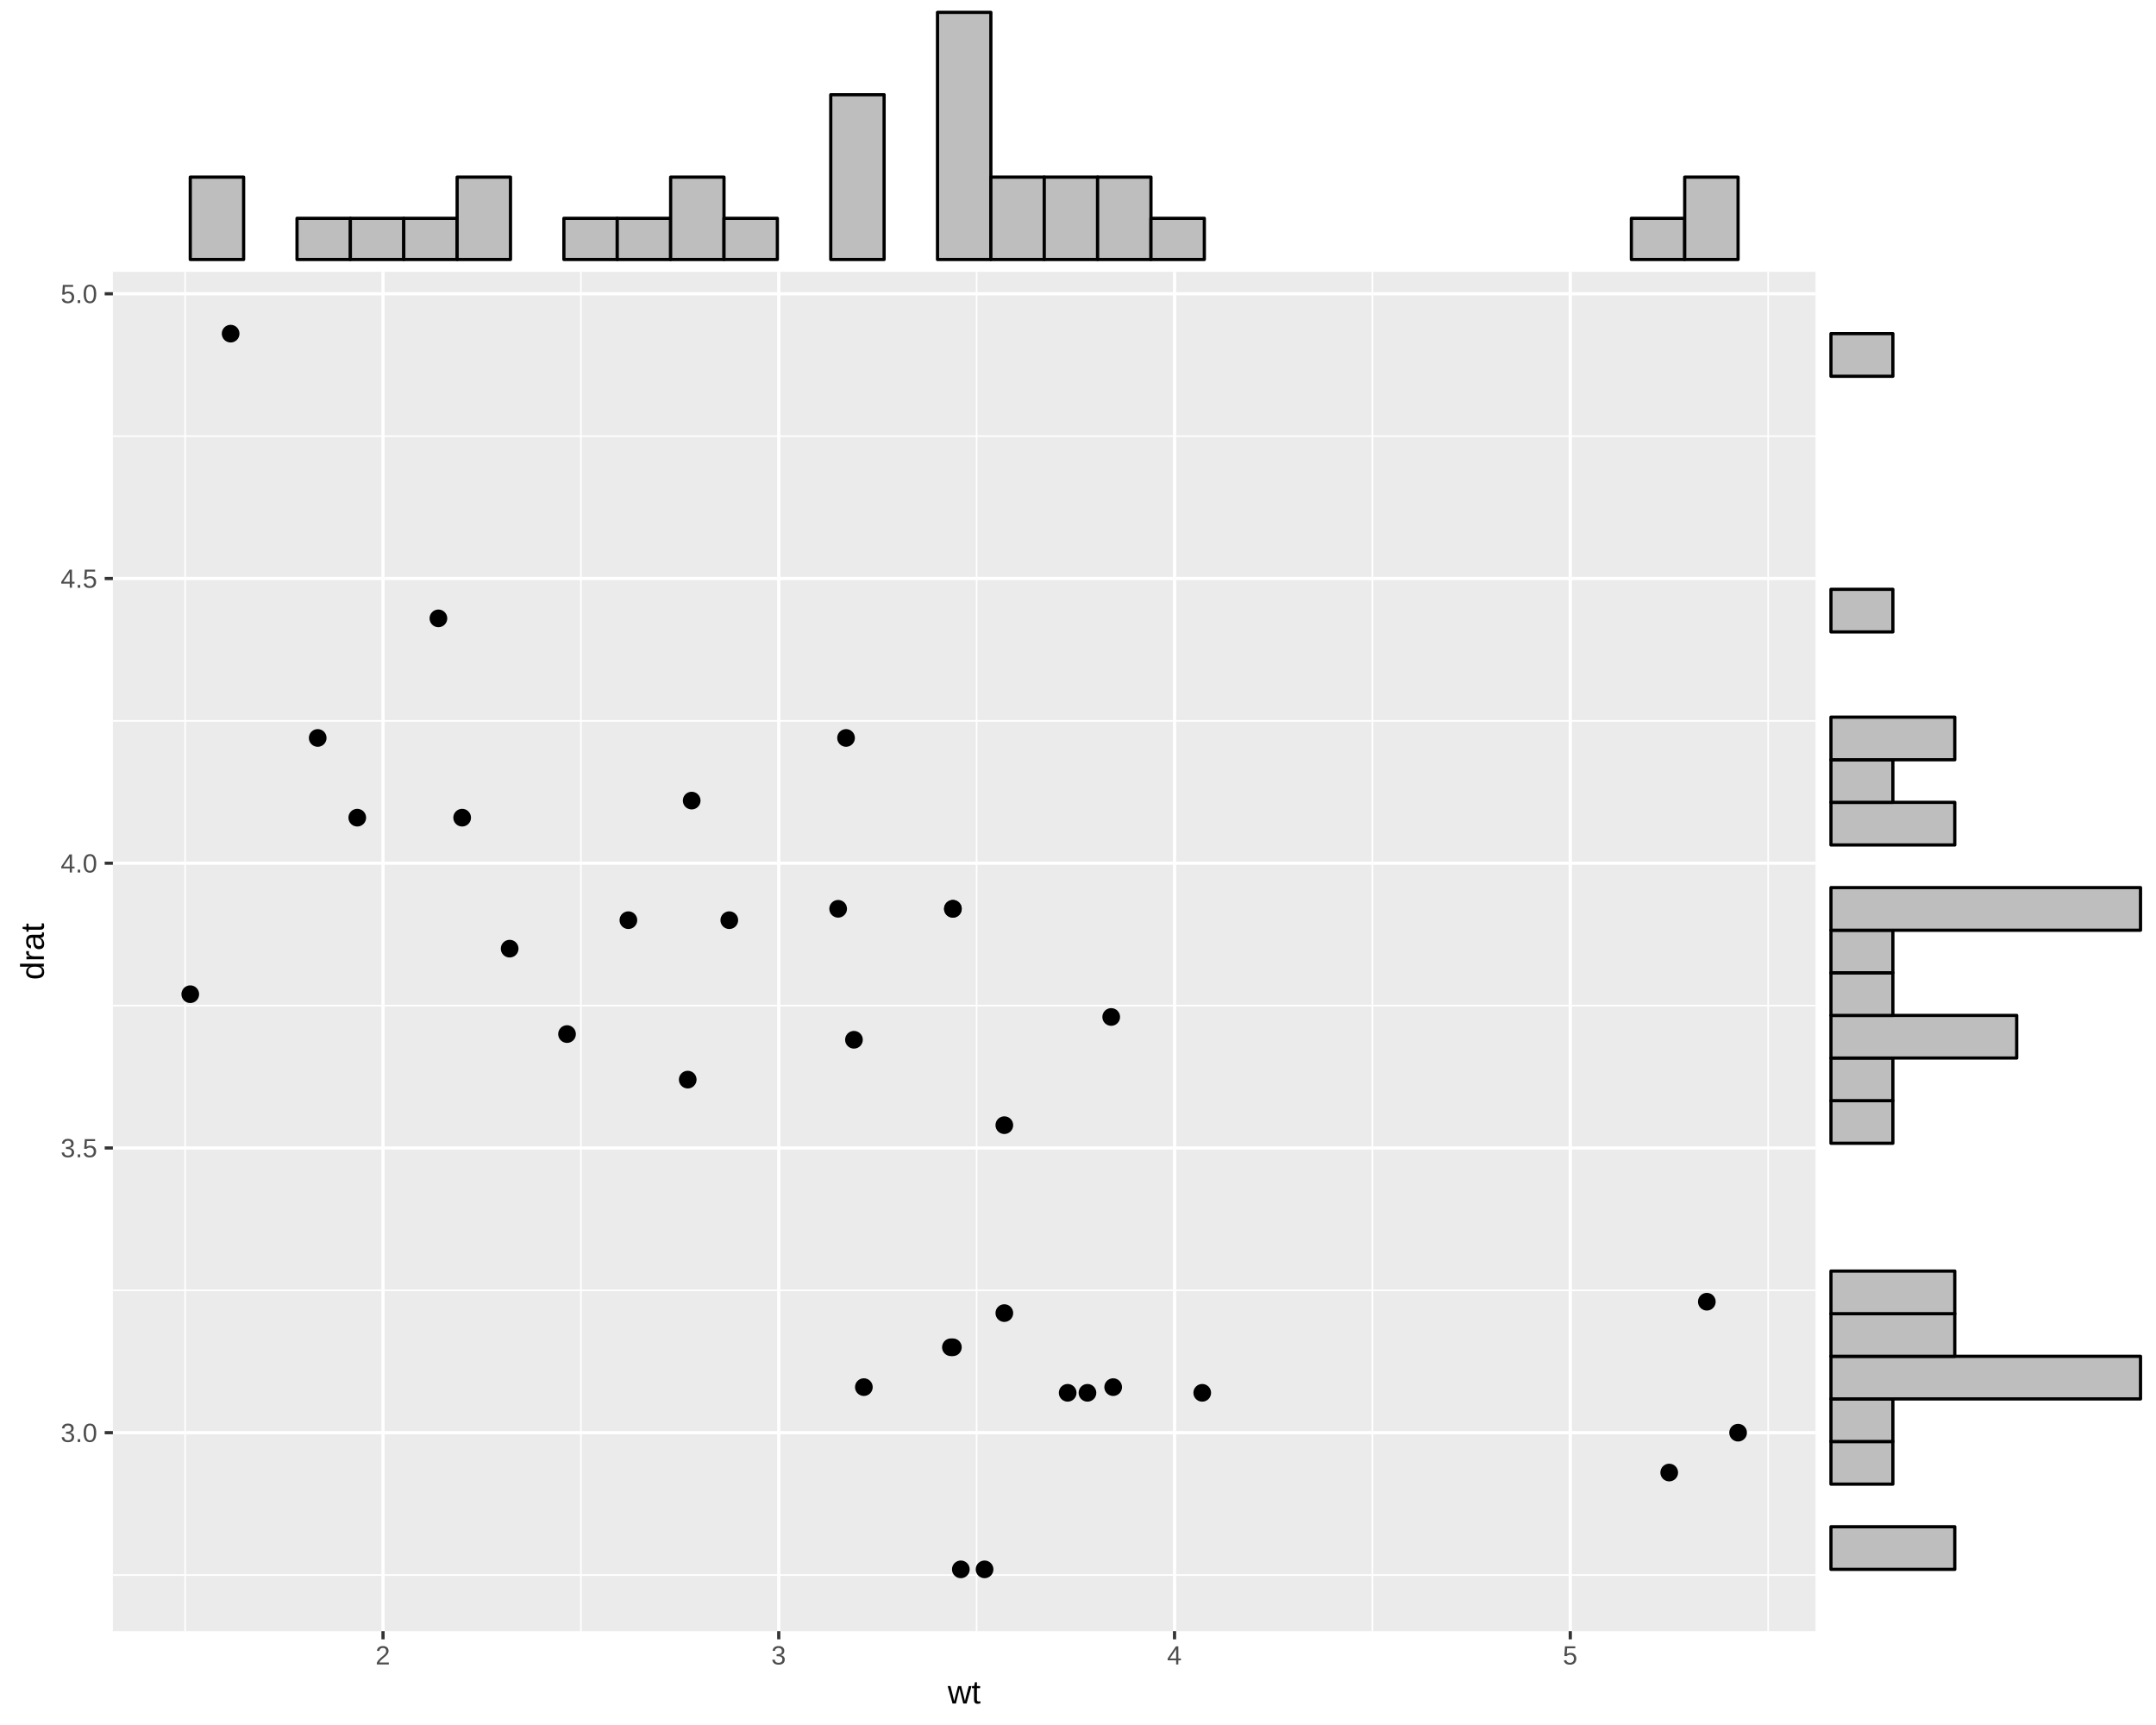
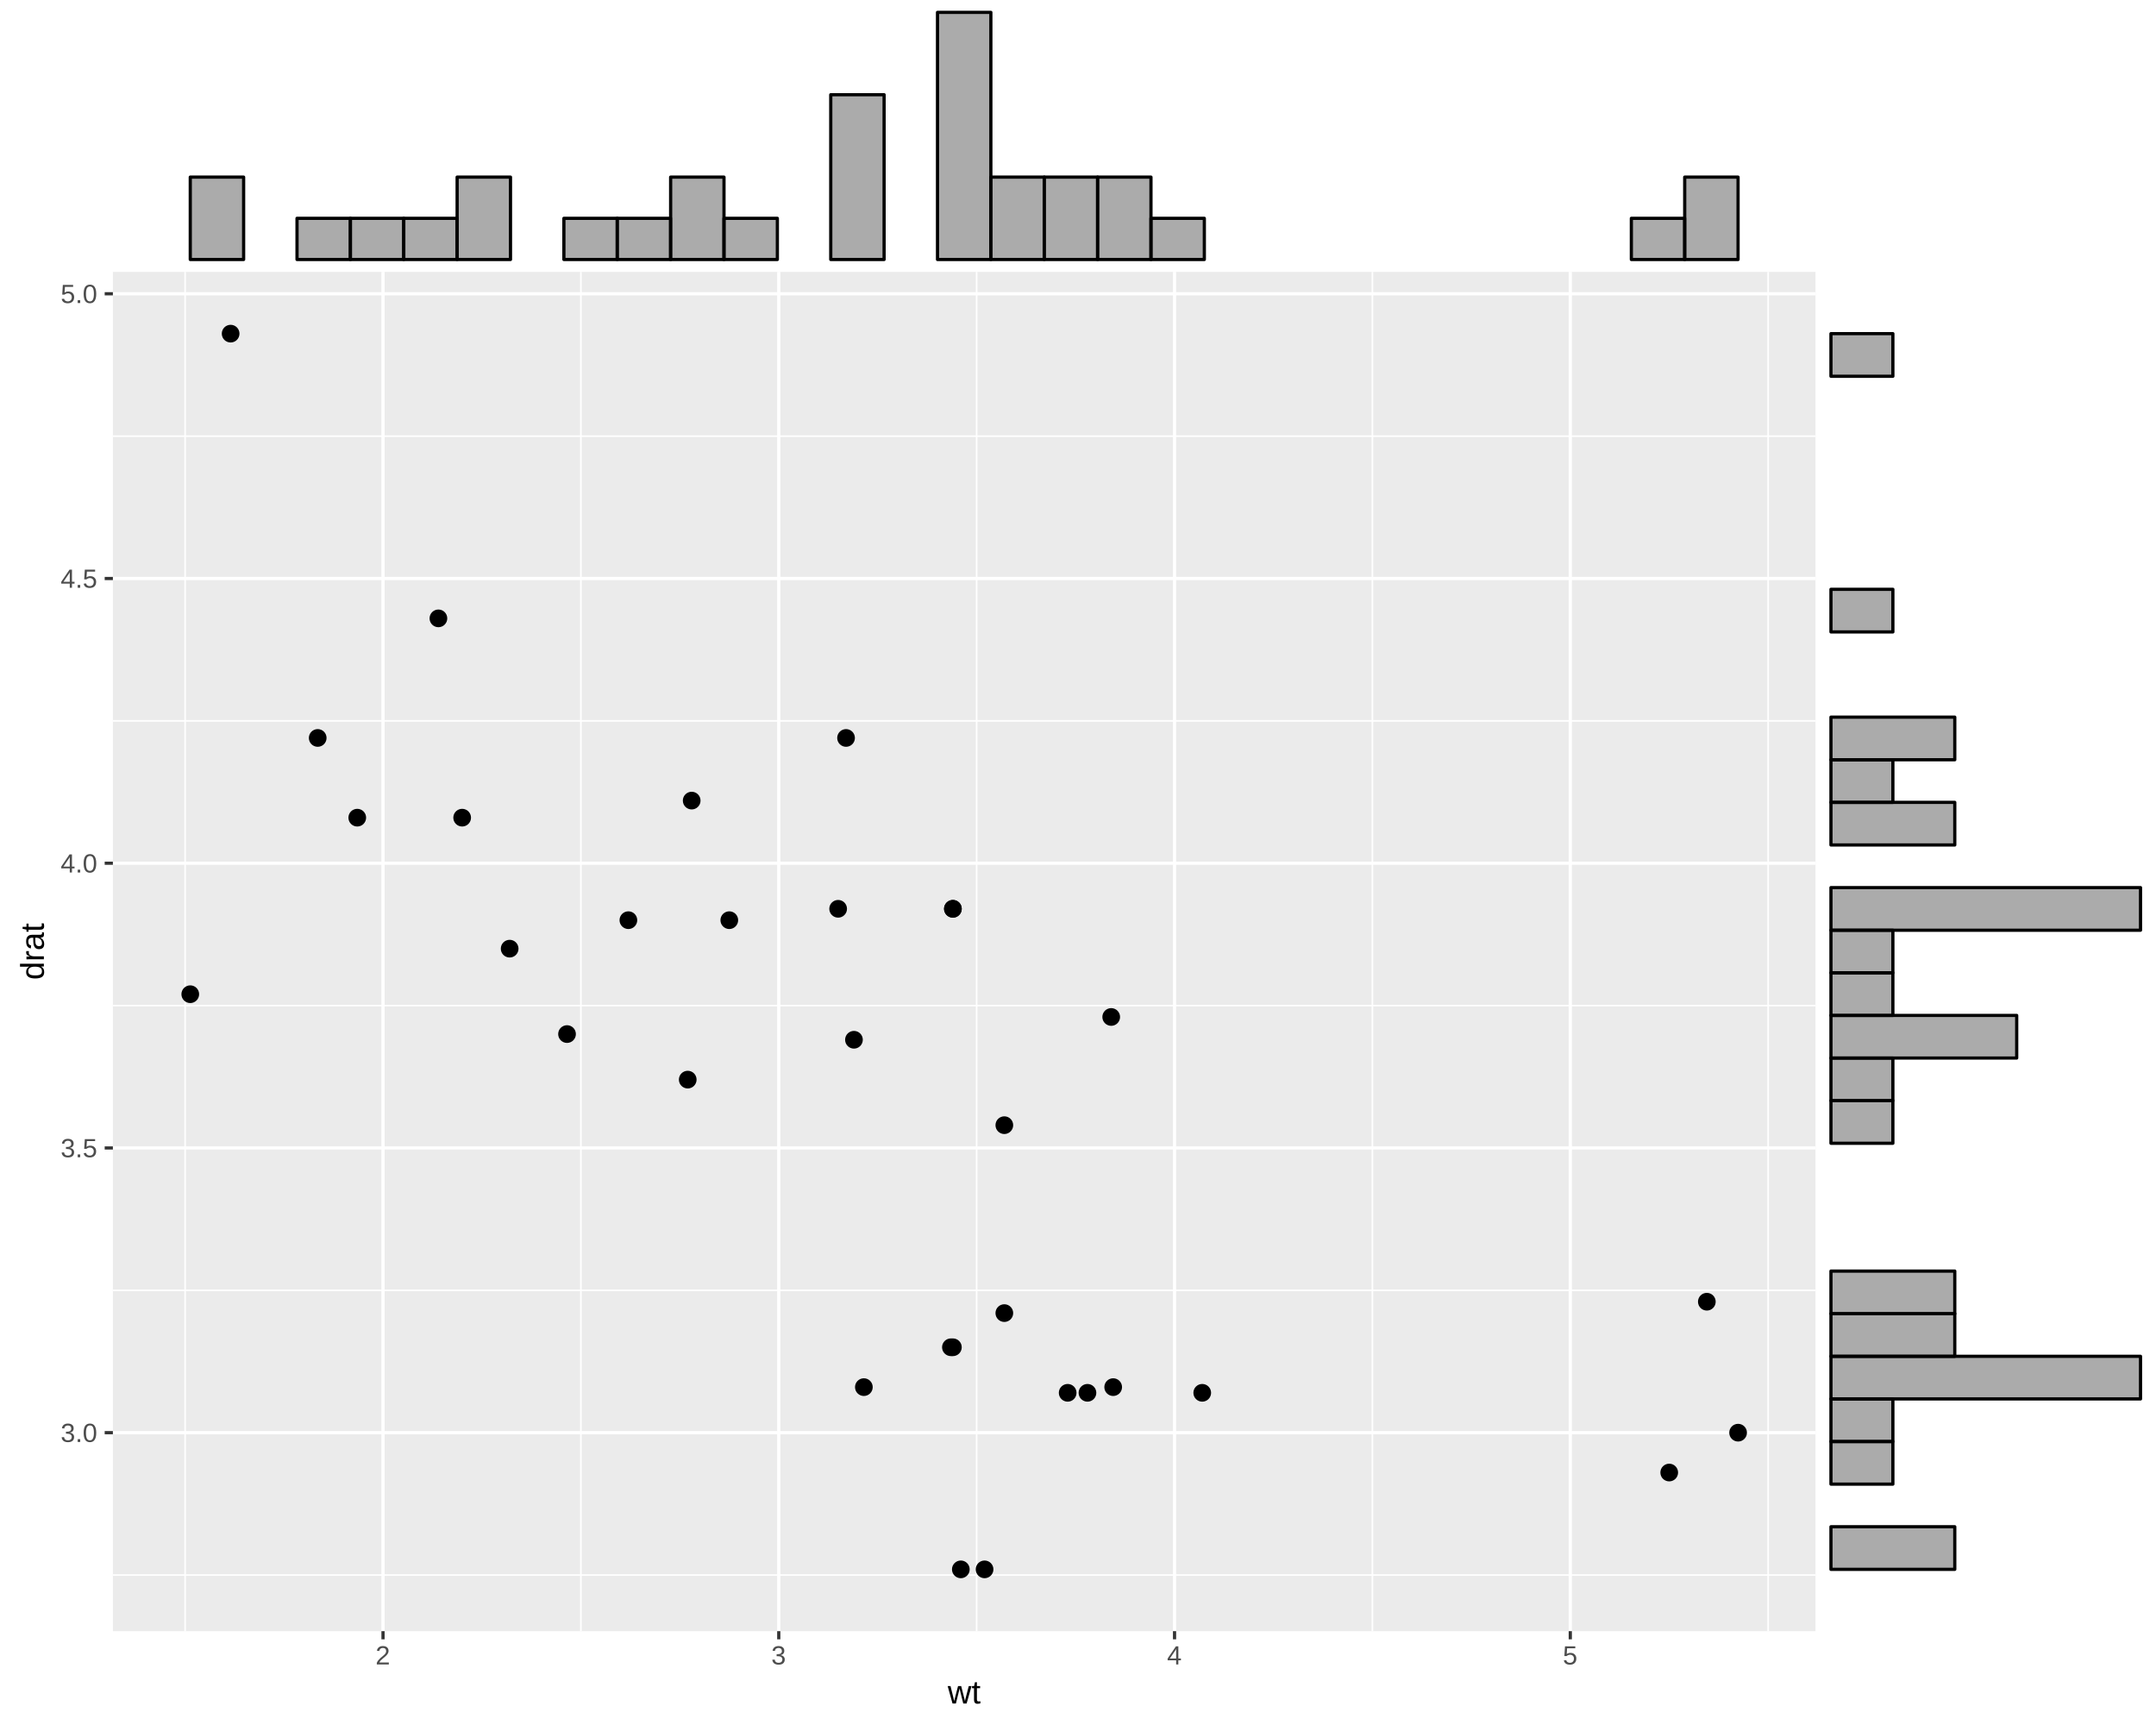
<svg xmlns="http://www.w3.org/2000/svg" viewBox="0 0 720.00 576.00">
  <defs>
    <style type="text/css">
    line, polyline, path, rect, circle {
      fill: none;
      stroke: #000000;
      stroke-linecap: round;
      stroke-linejoin: round;
      stroke-miterlimit: 10.00;
    }
  </style>
  </defs>
  <rect width="100%" height="100%" style="stroke: none; fill: #FFFFFF;" />
  <defs>
    <clipPath id="cpMHw2MDYuMjgzfDU3Nnw5MC43NzY0">
      <rect x="0.00" y="90.78" width="606.28" height="485.22" />
    </clipPath>
  </defs>
  <rect x="-0.00" y="90.78" width="606.28" height="485.22" style="stroke-width: 1.07; stroke: #FFFFFF; fill: #FFFFFF;" clip-path="url(#cpMHw2MDYuMjgzfDU3Nnw5MC43NzY0)" />
  <defs>
    <clipPath id="cpMHw3MjB8NTc2fDA=">
      <rect x="0.00" y="0.00" width="720.00" height="576.00" />
    </clipPath>
  </defs>
  <defs>
    <clipPath id="cpMzcuNjk2M3w2MDYuMjgzfDU0NC42NTl8OTAuNzc2NA==">
      <rect x="37.70" y="90.78" width="568.59" height="453.88" />
    </clipPath>
  </defs>
  <rect x="37.70" y="90.78" width="568.59" height="453.88" style="stroke-width: 1.07; stroke: none; fill: #EBEBEB;" clip-path="url(#cpMzcuNjk2M3w2MDYuMjgzfDU0NC42NTl8OTAuNzc2NA==)" />
  <polyline points="37.70,525.93 606.28,525.93 " style="stroke-width: 0.53; stroke: #FFFFFF; stroke-linecap: butt;" clip-path="url(#cpMzcuNjk2M3w2MDYuMjgzfDU0NC42NTl8OTAuNzc2NA==)" />
  <polyline points="37.70,430.86 606.28,430.86 " style="stroke-width: 0.53; stroke: #FFFFFF; stroke-linecap: butt;" clip-path="url(#cpMzcuNjk2M3w2MDYuMjgzfDU0NC42NTl8OTAuNzc2NA==)" />
  <polyline points="37.70,335.78 606.28,335.78 " style="stroke-width: 0.53; stroke: #FFFFFF; stroke-linecap: butt;" clip-path="url(#cpMzcuNjk2M3w2MDYuMjgzfDU0NC42NTl8OTAuNzc2NA==)" />
  <polyline points="37.70,240.71 606.28,240.71 " style="stroke-width: 0.53; stroke: #FFFFFF; stroke-linecap: butt;" clip-path="url(#cpMzcuNjk2M3w2MDYuMjgzfDU0NC42NTl8OTAuNzc2NA==)" />
  <polyline points="37.70,145.63 606.28,145.63 " style="stroke-width: 0.53; stroke: #FFFFFF; stroke-linecap: butt;" clip-path="url(#cpMzcuNjk2M3w2MDYuMjgzfDU0NC42NTl8OTAuNzc2NA==)" />
  <polyline points="61.82,544.66 61.82,90.78 " style="stroke-width: 0.53; stroke: #FFFFFF; stroke-linecap: butt;" clip-path="url(#cpMzcuNjk2M3w2MDYuMjgzfDU0NC42NTl8OTAuNzc2NA==)" />
  <polyline points="193.99,544.66 193.99,90.78 " style="stroke-width: 0.53; stroke: #FFFFFF; stroke-linecap: butt;" clip-path="url(#cpMzcuNjk2M3w2MDYuMjgzfDU0NC42NTl8OTAuNzc2NA==)" />
  <polyline points="326.15,544.66 326.15,90.78 " style="stroke-width: 0.53; stroke: #FFFFFF; stroke-linecap: butt;" clip-path="url(#cpMzcuNjk2M3w2MDYuMjgzfDU0NC42NTl8OTAuNzc2NA==)" />
  <polyline points="458.32,544.66 458.32,90.78 " style="stroke-width: 0.53; stroke: #FFFFFF; stroke-linecap: butt;" clip-path="url(#cpMzcuNjk2M3w2MDYuMjgzfDU0NC42NTl8OTAuNzc2NA==)" />
  <polyline points="590.48,544.66 590.48,90.78 " style="stroke-width: 0.53; stroke: #FFFFFF; stroke-linecap: butt;" clip-path="url(#cpMzcuNjk2M3w2MDYuMjgzfDU0NC42NTl8OTAuNzc2NA==)" />
  <polyline points="37.70,478.39 606.28,478.39 " style="stroke-width: 1.07; stroke: #FFFFFF; stroke-linecap: butt;" clip-path="url(#cpMzcuNjk2M3w2MDYuMjgzfDU0NC42NTl8OTAuNzc2NA==)" />
  <polyline points="37.70,383.32 606.28,383.32 " style="stroke-width: 1.07; stroke: #FFFFFF; stroke-linecap: butt;" clip-path="url(#cpMzcuNjk2M3w2MDYuMjgzfDU0NC42NTl8OTAuNzc2NA==)" />
  <polyline points="37.70,288.24 606.28,288.24 " style="stroke-width: 1.07; stroke: #FFFFFF; stroke-linecap: butt;" clip-path="url(#cpMzcuNjk2M3w2MDYuMjgzfDU0NC42NTl8OTAuNzc2NA==)" />
  <polyline points="37.70,193.17 606.28,193.17 " style="stroke-width: 1.07; stroke: #FFFFFF; stroke-linecap: butt;" clip-path="url(#cpMzcuNjk2M3w2MDYuMjgzfDU0NC42NTl8OTAuNzc2NA==)" />
  <polyline points="37.70,98.10 606.28,98.10 " style="stroke-width: 1.07; stroke: #FFFFFF; stroke-linecap: butt;" clip-path="url(#cpMzcuNjk2M3w2MDYuMjgzfDU0NC42NTl8OTAuNzc2NA==)" />
  <polyline points="127.91,544.66 127.91,90.78 " style="stroke-width: 1.07; stroke: #FFFFFF; stroke-linecap: butt;" clip-path="url(#cpMzcuNjk2M3w2MDYuMjgzfDU0NC42NTl8OTAuNzc2NA==)" />
  <polyline points="260.07,544.66 260.07,90.78 " style="stroke-width: 1.07; stroke: #FFFFFF; stroke-linecap: butt;" clip-path="url(#cpMzcuNjk2M3w2MDYuMjgzfDU0NC42NTl8OTAuNzc2NA==)" />
  <polyline points="392.24,544.66 392.24,90.78 " style="stroke-width: 1.07; stroke: #FFFFFF; stroke-linecap: butt;" clip-path="url(#cpMzcuNjk2M3w2MDYuMjgzfDU0NC42NTl8OTAuNzc2NA==)" />
  <polyline points="524.40,544.66 524.40,90.78 " style="stroke-width: 1.07; stroke: #FFFFFF; stroke-linecap: butt;" clip-path="url(#cpMzcuNjk2M3w2MDYuMjgzfDU0NC42NTl8OTAuNzc2NA==)" />
  <circle cx="209.85" cy="307.26" r="1.95pt" style="stroke-width: 0.71; fill: #000000;" clip-path="url(#cpMzcuNjk2M3w2MDYuMjgzfDU0NC42NTl8OTAuNzc2NA==)" />
  <circle cx="243.55" cy="307.26" r="1.95pt" style="stroke-width: 0.71; fill: #000000;" clip-path="url(#cpMzcuNjk2M3w2MDYuMjgzfDU0NC42NTl8OTAuNzc2NA==)" />
  <circle cx="170.20" cy="316.77" r="1.95pt" style="stroke-width: 0.71; fill: #000000;" clip-path="url(#cpMzcuNjk2M3w2MDYuMjgzfDU0NC42NTl8OTAuNzc2NA==)" />
  <circle cx="288.49" cy="463.18" r="1.95pt" style="stroke-width: 0.71; fill: #000000;" clip-path="url(#cpMzcuNjk2M3w2MDYuMjgzfDU0NC42NTl8OTAuNzc2NA==)" />
  <circle cx="318.22" cy="449.87" r="1.95pt" style="stroke-width: 0.71; fill: #000000;" clip-path="url(#cpMzcuNjk2M3w2MDYuMjgzfDU0NC42NTl8OTAuNzc2NA==)" />
  <circle cx="320.87" cy="524.03" r="1.95pt" style="stroke-width: 0.71; fill: #000000;" clip-path="url(#cpMzcuNjk2M3w2MDYuMjgzfDU0NC42NTl8OTAuNzc2NA==)" />
  <circle cx="335.40" cy="438.46" r="1.95pt" style="stroke-width: 0.71; fill: #000000;" clip-path="url(#cpMzcuNjk2M3w2MDYuMjgzfDU0NC42NTl8OTAuNzc2NA==)" />
  <circle cx="285.18" cy="347.19" r="1.95pt" style="stroke-width: 0.71; fill: #000000;" clip-path="url(#cpMzcuNjk2M3w2MDYuMjgzfDU0NC42NTl8OTAuNzc2NA==)" />
  <circle cx="279.90" cy="303.46" r="1.95pt" style="stroke-width: 0.71; fill: #000000;" clip-path="url(#cpMzcuNjk2M3w2MDYuMjgzfDU0NC42NTl8OTAuNzc2NA==)" />
  <circle cx="318.22" cy="303.46" r="1.95pt" style="stroke-width: 0.71; fill: #000000;" clip-path="url(#cpMzcuNjk2M3w2MDYuMjgzfDU0NC42NTl8OTAuNzc2NA==)" />
  <circle cx="318.22" cy="303.46" r="1.95pt" style="stroke-width: 0.71; fill: #000000;" clip-path="url(#cpMzcuNjk2M3w2MDYuMjgzfDU0NC42NTl8OTAuNzc2NA==)" />
  <circle cx="401.49" cy="465.08" r="1.95pt" style="stroke-width: 0.71; fill: #000000;" clip-path="url(#cpMzcuNjk2M3w2MDYuMjgzfDU0NC42NTl8OTAuNzc2NA==)" />
  <circle cx="356.55" cy="465.08" r="1.95pt" style="stroke-width: 0.71; fill: #000000;" clip-path="url(#cpMzcuNjk2M3w2MDYuMjgzfDU0NC42NTl8OTAuNzc2NA==)" />
  <circle cx="363.16" cy="465.08" r="1.95pt" style="stroke-width: 0.71; fill: #000000;" clip-path="url(#cpMzcuNjk2M3w2MDYuMjgzfDU0NC42NTl8OTAuNzc2NA==)" />
  <circle cx="557.44" cy="491.70" r="1.95pt" style="stroke-width: 0.71; fill: #000000;" clip-path="url(#cpMzcuNjk2M3w2MDYuMjgzfDU0NC42NTl8OTAuNzc2NA==)" />
  <circle cx="580.44" cy="478.39" r="1.95pt" style="stroke-width: 0.71; fill: #000000;" clip-path="url(#cpMzcuNjk2M3w2MDYuMjgzfDU0NC42NTl8OTAuNzc2NA==)" />
  <circle cx="570.00" cy="434.66" r="1.95pt" style="stroke-width: 0.71; fill: #000000;" clip-path="url(#cpMzcuNjk2M3w2MDYuMjgzfDU0NC42NTl8OTAuNzc2NA==)" />
  <circle cx="154.34" cy="273.03" r="1.95pt" style="stroke-width: 0.71; fill: #000000;" clip-path="url(#cpMzcuNjk2M3w2MDYuMjgzfDU0NC42NTl8OTAuNzc2NA==)" />
  <circle cx="77.02" cy="111.41" r="1.95pt" style="stroke-width: 0.71; fill: #000000;" clip-path="url(#cpMzcuNjk2M3w2MDYuMjgzfDU0NC42NTl8OTAuNzc2NA==)" />
  <circle cx="106.10" cy="246.41" r="1.95pt" style="stroke-width: 0.71; fill: #000000;" clip-path="url(#cpMzcuNjk2M3w2MDYuMjgzfDU0NC42NTl8OTAuNzc2NA==)" />
  <circle cx="189.36" cy="345.29" r="1.95pt" style="stroke-width: 0.71; fill: #000000;" clip-path="url(#cpMzcuNjk2M3w2MDYuMjgzfDU0NC42NTl8OTAuNzc2NA==)" />
  <circle cx="328.80" cy="524.03" r="1.95pt" style="stroke-width: 0.71; fill: #000000;" clip-path="url(#cpMzcuNjk2M3w2MDYuMjgzfDU0NC42NTl8OTAuNzc2NA==)" />
  <circle cx="317.56" cy="449.87" r="1.95pt" style="stroke-width: 0.71; fill: #000000;" clip-path="url(#cpMzcuNjk2M3w2MDYuMjgzfDU0NC42NTl8OTAuNzc2NA==)" />
  <circle cx="371.09" cy="339.58" r="1.95pt" style="stroke-width: 0.71; fill: #000000;" clip-path="url(#cpMzcuNjk2M3w2MDYuMjgzfDU0NC42NTl8OTAuNzc2NA==)" />
  <circle cx="371.75" cy="463.18" r="1.95pt" style="stroke-width: 0.71; fill: #000000;" clip-path="url(#cpMzcuNjk2M3w2MDYuMjgzfDU0NC42NTl8OTAuNzc2NA==)" />
  <circle cx="119.31" cy="273.03" r="1.95pt" style="stroke-width: 0.71; fill: #000000;" clip-path="url(#cpMzcuNjk2M3w2MDYuMjgzfDU0NC42NTl8OTAuNzc2NA==)" />
  <circle cx="146.41" cy="206.48" r="1.95pt" style="stroke-width: 0.71; fill: #000000;" clip-path="url(#cpMzcuNjk2M3w2MDYuMjgzfDU0NC42NTl8OTAuNzc2NA==)" />
  <circle cx="63.54" cy="331.98" r="1.95pt" style="stroke-width: 0.71; fill: #000000;" clip-path="url(#cpMzcuNjk2M3w2MDYuMjgzfDU0NC42NTl8OTAuNzc2NA==)" />
  <circle cx="282.54" cy="246.41" r="1.95pt" style="stroke-width: 0.71; fill: #000000;" clip-path="url(#cpMzcuNjk2M3w2MDYuMjgzfDU0NC42NTl8OTAuNzc2NA==)" />
  <circle cx="229.67" cy="360.50" r="1.95pt" style="stroke-width: 0.71; fill: #000000;" clip-path="url(#cpMzcuNjk2M3w2MDYuMjgzfDU0NC42NTl8OTAuNzc2NA==)" />
  <circle cx="335.40" cy="375.71" r="1.95pt" style="stroke-width: 0.71; fill: #000000;" clip-path="url(#cpMzcuNjk2M3w2MDYuMjgzfDU0NC42NTl8OTAuNzc2NA==)" />
  <circle cx="230.99" cy="267.33" r="1.95pt" style="stroke-width: 0.71; fill: #000000;" clip-path="url(#cpMzcuNjk2M3w2MDYuMjgzfDU0NC42NTl8OTAuNzc2NA==)" />
  <defs>
    <clipPath id="cpMHw3MjB8NTc2fDA=">
      <rect x="0.00" y="0.00" width="720.00" height="576.00" />
    </clipPath>
  </defs>
  <g clip-path="url(#cpMHw3MjB8NTc2fDA=)">
    <text x="20.25" y="481.49" style="font-size: 8.80px; fill: #4D4D4D; font-family: Liberation Sans;" textLength="12.51px" lengthAdjust="spacingAndGlyphs">3.0</text>
  </g>
  <g clip-path="url(#cpMHw3MjB8NTc2fDA=)">
    <text x="20.25" y="386.41" style="font-size: 8.80px; fill: #4D4D4D; font-family: Liberation Sans;" textLength="12.51px" lengthAdjust="spacingAndGlyphs">3.5</text>
  </g>
  <g clip-path="url(#cpMHw3MjB8NTc2fDA=)">
    <text x="20.25" y="291.34" style="font-size: 8.80px; fill: #4D4D4D; font-family: Liberation Sans;" textLength="12.51px" lengthAdjust="spacingAndGlyphs">4.0</text>
  </g>
  <g clip-path="url(#cpMHw3MjB8NTc2fDA=)">
    <text x="20.25" y="196.26" style="font-size: 8.80px; fill: #4D4D4D; font-family: Liberation Sans;" textLength="12.51px" lengthAdjust="spacingAndGlyphs">4.5</text>
  </g>
  <g clip-path="url(#cpMHw3MjB8NTc2fDA=)">
    <text x="20.25" y="101.19" style="font-size: 8.80px; fill: #4D4D4D; font-family: Liberation Sans;" textLength="12.51px" lengthAdjust="spacingAndGlyphs">5.0</text>
  </g>
  <polyline points="34.96,478.39 37.70,478.39 " style="stroke-width: 1.07; stroke: #333333; stroke-linecap: butt;" clip-path="url(#cpMHw3MjB8NTc2fDA=)" />
  <polyline points="34.96,383.32 37.70,383.32 " style="stroke-width: 1.07; stroke: #333333; stroke-linecap: butt;" clip-path="url(#cpMHw3MjB8NTc2fDA=)" />
  <polyline points="34.96,288.24 37.70,288.24 " style="stroke-width: 1.07; stroke: #333333; stroke-linecap: butt;" clip-path="url(#cpMHw3MjB8NTc2fDA=)" />
  <polyline points="34.96,193.17 37.70,193.17 " style="stroke-width: 1.07; stroke: #333333; stroke-linecap: butt;" clip-path="url(#cpMHw3MjB8NTc2fDA=)" />
  <polyline points="34.96,98.10 37.70,98.10 " style="stroke-width: 1.07; stroke: #333333; stroke-linecap: butt;" clip-path="url(#cpMHw3MjB8NTc2fDA=)" />
  <polyline points="127.91,547.40 127.91,544.66 " style="stroke-width: 1.07; stroke: #333333; stroke-linecap: butt;" clip-path="url(#cpMHw3MjB8NTc2fDA=)" />
  <polyline points="260.07,547.40 260.07,544.66 " style="stroke-width: 1.07; stroke: #333333; stroke-linecap: butt;" clip-path="url(#cpMHw3MjB8NTc2fDA=)" />
  <polyline points="392.24,547.40 392.24,544.66 " style="stroke-width: 1.07; stroke: #333333; stroke-linecap: butt;" clip-path="url(#cpMHw3MjB8NTc2fDA=)" />
  <polyline points="524.40,547.40 524.40,544.66 " style="stroke-width: 1.07; stroke: #333333; stroke-linecap: butt;" clip-path="url(#cpMHw3MjB8NTc2fDA=)" />
  <g clip-path="url(#cpMHw3MjB8NTc2fDA=)">
    <text x="125.40" y="555.78" style="font-size: 8.80px; fill: #4D4D4D; font-family: Liberation Sans;" textLength="5.01px" lengthAdjust="spacingAndGlyphs">2</text>
  </g>
  <g clip-path="url(#cpMHw3MjB8NTc2fDA=)">
    <text x="257.57" y="555.78" style="font-size: 8.80px; fill: #4D4D4D; font-family: Liberation Sans;" textLength="5.01px" lengthAdjust="spacingAndGlyphs">3</text>
  </g>
  <g clip-path="url(#cpMHw3MjB8NTc2fDA=)">
    <text x="389.73" y="555.78" style="font-size: 8.80px; fill: #4D4D4D; font-family: Liberation Sans;" textLength="5.01px" lengthAdjust="spacingAndGlyphs">4</text>
  </g>
  <g clip-path="url(#cpMHw3MjB8NTc2fDA=)">
    <text x="521.90" y="555.78" style="font-size: 8.80px; fill: #4D4D4D; font-family: Liberation Sans;" textLength="5.01px" lengthAdjust="spacingAndGlyphs">5</text>
  </g>
  <g clip-path="url(#cpMHw3MjB8NTc2fDA=)">
    <text x="316.49" y="568.82" style="font-size: 11.00px; font-family: Liberation Sans;" textLength="11.00px" lengthAdjust="spacingAndGlyphs">wt</text>
  </g>
  <g clip-path="url(#cpMHw3MjB8NTc2fDA=)">
    <text transform="translate(14.65,327.19) rotate(-90)" style="font-size: 11.00px; font-family: Liberation Sans;" textLength="18.95px" lengthAdjust="spacingAndGlyphs">drat</text>
  </g>
  <defs>
    <clipPath id="cpMzcuNjk2M3w2MDYuMjgzfDkwLjc3NjR8MA==">
      <rect x="37.70" y="0.00" width="568.59" height="90.78" />
    </clipPath>
  </defs>
-   <rect x="63.54" y="59.14" width="17.82" height="27.51" style="stroke-width: 1.07; stroke-linecap: butt; fill: #BEBEBE;" clip-path="url(#cpMzcuNjk2M3w2MDYuMjgzfDkwLjc3NjR8MA==)" />
-   <rect x="81.37" y="86.65" width="17.82" height="0.00" style="stroke-width: 1.07; stroke-linecap: butt; fill: #BEBEBE;" clip-path="url(#cpMzcuNjk2M3w2MDYuMjgzfDkwLjc3NjR8MA==)" />
-   <rect x="99.19" y="72.90" width="17.82" height="13.75" style="stroke-width: 1.07; stroke-linecap: butt; fill: #BEBEBE;" clip-path="url(#cpMzcuNjk2M3w2MDYuMjgzfDkwLjc3NjR8MA==)" />
-   <rect x="117.01" y="72.90" width="17.82" height="13.75" style="stroke-width: 1.07; stroke-linecap: butt; fill: #BEBEBE;" clip-path="url(#cpMzcuNjk2M3w2MDYuMjgzfDkwLjc3NjR8MA==)" />
-   <rect x="134.84" y="72.90" width="17.82" height="13.75" style="stroke-width: 1.07; stroke-linecap: butt; fill: #BEBEBE;" clip-path="url(#cpMzcuNjk2M3w2MDYuMjgzfDkwLjc3NjR8MA==)" />
-   <rect x="152.66" y="59.14" width="17.82" height="27.51" style="stroke-width: 1.07; stroke-linecap: butt; fill: #BEBEBE;" clip-path="url(#cpMzcuNjk2M3w2MDYuMjgzfDkwLjc3NjR8MA==)" />
-   <rect x="170.49" y="86.65" width="17.82" height="0.00" style="stroke-width: 1.07; stroke-linecap: butt; fill: #BEBEBE;" clip-path="url(#cpMzcuNjk2M3w2MDYuMjgzfDkwLjc3NjR8MA==)" />
-   <rect x="188.31" y="72.90" width="17.82" height="13.75" style="stroke-width: 1.07; stroke-linecap: butt; fill: #BEBEBE;" clip-path="url(#cpMzcuNjk2M3w2MDYuMjgzfDkwLjc3NjR8MA==)" />
-   <rect x="206.13" y="72.90" width="17.82" height="13.75" style="stroke-width: 1.07; stroke-linecap: butt; fill: #BEBEBE;" clip-path="url(#cpMzcuNjk2M3w2MDYuMjgzfDkwLjc3NjR8MA==)" />
-   <rect x="223.96" y="59.14" width="17.82" height="27.51" style="stroke-width: 1.07; stroke-linecap: butt; fill: #BEBEBE;" clip-path="url(#cpMzcuNjk2M3w2MDYuMjgzfDkwLjc3NjR8MA==)" />
-   <rect x="241.78" y="72.90" width="17.82" height="13.75" style="stroke-width: 1.07; stroke-linecap: butt; fill: #BEBEBE;" clip-path="url(#cpMzcuNjk2M3w2MDYuMjgzfDkwLjc3NjR8MA==)" />
-   <rect x="259.61" y="86.65" width="17.82" height="0.00" style="stroke-width: 1.07; stroke-linecap: butt; fill: #BEBEBE;" clip-path="url(#cpMzcuNjk2M3w2MDYuMjgzfDkwLjc3NjR8MA==)" />
-   <rect x="277.43" y="31.63" width="17.82" height="55.02" style="stroke-width: 1.07; stroke-linecap: butt; fill: #BEBEBE;" clip-path="url(#cpMzcuNjk2M3w2MDYuMjgzfDkwLjc3NjR8MA==)" />
-   <rect x="295.25" y="86.65" width="17.82" height="0.00" style="stroke-width: 1.07; stroke-linecap: butt; fill: #BEBEBE;" clip-path="url(#cpMzcuNjk2M3w2MDYuMjgzfDkwLjc3NjR8MA==)" />
-   <rect x="313.08" y="4.13" width="17.82" height="82.52" style="stroke-width: 1.07; stroke-linecap: butt; fill: #BEBEBE;" clip-path="url(#cpMzcuNjk2M3w2MDYuMjgzfDkwLjc3NjR8MA==)" />
-   <rect x="330.90" y="59.14" width="17.82" height="27.51" style="stroke-width: 1.07; stroke-linecap: butt; fill: #BEBEBE;" clip-path="url(#cpMzcuNjk2M3w2MDYuMjgzfDkwLjc3NjR8MA==)" />
-   <rect x="348.73" y="59.14" width="17.82" height="27.51" style="stroke-width: 1.07; stroke-linecap: butt; fill: #BEBEBE;" clip-path="url(#cpMzcuNjk2M3w2MDYuMjgzfDkwLjc3NjR8MA==)" />
-   <rect x="366.55" y="59.14" width="17.82" height="27.51" style="stroke-width: 1.07; stroke-linecap: butt; fill: #BEBEBE;" clip-path="url(#cpMzcuNjk2M3w2MDYuMjgzfDkwLjc3NjR8MA==)" />
-   <rect x="384.37" y="72.90" width="17.82" height="13.75" style="stroke-width: 1.07; stroke-linecap: butt; fill: #BEBEBE;" clip-path="url(#cpMzcuNjk2M3w2MDYuMjgzfDkwLjc3NjR8MA==)" />
-   <rect x="402.20" y="86.65" width="17.82" height="0.00" style="stroke-width: 1.07; stroke-linecap: butt; fill: #BEBEBE;" clip-path="url(#cpMzcuNjk2M3w2MDYuMjgzfDkwLjc3NjR8MA==)" />
-   <rect x="420.02" y="86.65" width="17.82" height="0.00" style="stroke-width: 1.07; stroke-linecap: butt; fill: #BEBEBE;" clip-path="url(#cpMzcuNjk2M3w2MDYuMjgzfDkwLjc3NjR8MA==)" />
-   <rect x="437.85" y="86.65" width="17.82" height="0.00" style="stroke-width: 1.07; stroke-linecap: butt; fill: #BEBEBE;" clip-path="url(#cpMzcuNjk2M3w2MDYuMjgzfDkwLjc3NjR8MA==)" />
-   <rect x="455.67" y="86.65" width="17.82" height="0.00" style="stroke-width: 1.07; stroke-linecap: butt; fill: #BEBEBE;" clip-path="url(#cpMzcuNjk2M3w2MDYuMjgzfDkwLjc3NjR8MA==)" />
-   <rect x="473.49" y="86.65" width="17.82" height="0.00" style="stroke-width: 1.07; stroke-linecap: butt; fill: #BEBEBE;" clip-path="url(#cpMzcuNjk2M3w2MDYuMjgzfDkwLjc3NjR8MA==)" />
-   <rect x="491.32" y="86.65" width="17.82" height="0.00" style="stroke-width: 1.07; stroke-linecap: butt; fill: #BEBEBE;" clip-path="url(#cpMzcuNjk2M3w2MDYuMjgzfDkwLjc3NjR8MA==)" />
-   <rect x="509.14" y="86.65" width="17.82" height="0.00" style="stroke-width: 1.07; stroke-linecap: butt; fill: #BEBEBE;" clip-path="url(#cpMzcuNjk2M3w2MDYuMjgzfDkwLjc3NjR8MA==)" />
-   <rect x="526.97" y="86.65" width="17.82" height="0.00" style="stroke-width: 1.07; stroke-linecap: butt; fill: #BEBEBE;" clip-path="url(#cpMzcuNjk2M3w2MDYuMjgzfDkwLjc3NjR8MA==)" />
-   <rect x="544.79" y="72.90" width="17.82" height="13.75" style="stroke-width: 1.07; stroke-linecap: butt; fill: #BEBEBE;" clip-path="url(#cpMzcuNjk2M3w2MDYuMjgzfDkwLjc3NjR8MA==)" />
-   <rect x="562.61" y="59.14" width="17.82" height="27.51" style="stroke-width: 1.07; stroke-linecap: butt; fill: #BEBEBE;" clip-path="url(#cpMzcuNjk2M3w2MDYuMjgzfDkwLjc3NjR8MA==)" />
+   <rect x="63.54" y="59.14" width="17.82" height="27.51" style="stroke-width: 1.07; stroke-linecap: butt; fill: #595959; fill-opacity: 0.50;" clip-path="url(#cpMzcuNjk2M3w2MDYuMjgzfDkwLjc3NjR8MA==)" />
+   <rect x="81.37" y="86.65" width="17.82" height="0.00" style="stroke-width: 1.07; stroke-linecap: butt; fill: #595959; fill-opacity: 0.50;" clip-path="url(#cpMzcuNjk2M3w2MDYuMjgzfDkwLjc3NjR8MA==)" />
+   <rect x="99.19" y="72.90" width="17.82" height="13.75" style="stroke-width: 1.07; stroke-linecap: butt; fill: #595959; fill-opacity: 0.50;" clip-path="url(#cpMzcuNjk2M3w2MDYuMjgzfDkwLjc3NjR8MA==)" />
+   <rect x="117.01" y="72.90" width="17.82" height="13.75" style="stroke-width: 1.07; stroke-linecap: butt; fill: #595959; fill-opacity: 0.50;" clip-path="url(#cpMzcuNjk2M3w2MDYuMjgzfDkwLjc3NjR8MA==)" />
+   <rect x="134.84" y="72.90" width="17.82" height="13.75" style="stroke-width: 1.07; stroke-linecap: butt; fill: #595959; fill-opacity: 0.50;" clip-path="url(#cpMzcuNjk2M3w2MDYuMjgzfDkwLjc3NjR8MA==)" />
+   <rect x="152.66" y="59.14" width="17.82" height="27.51" style="stroke-width: 1.07; stroke-linecap: butt; fill: #595959; fill-opacity: 0.50;" clip-path="url(#cpMzcuNjk2M3w2MDYuMjgzfDkwLjc3NjR8MA==)" />
+   <rect x="170.49" y="86.65" width="17.82" height="0.00" style="stroke-width: 1.07; stroke-linecap: butt; fill: #595959; fill-opacity: 0.50;" clip-path="url(#cpMzcuNjk2M3w2MDYuMjgzfDkwLjc3NjR8MA==)" />
+   <rect x="188.31" y="72.90" width="17.82" height="13.75" style="stroke-width: 1.07; stroke-linecap: butt; fill: #595959; fill-opacity: 0.50;" clip-path="url(#cpMzcuNjk2M3w2MDYuMjgzfDkwLjc3NjR8MA==)" />
+   <rect x="206.13" y="72.90" width="17.82" height="13.75" style="stroke-width: 1.07; stroke-linecap: butt; fill: #595959; fill-opacity: 0.50;" clip-path="url(#cpMzcuNjk2M3w2MDYuMjgzfDkwLjc3NjR8MA==)" />
+   <rect x="223.96" y="59.14" width="17.82" height="27.51" style="stroke-width: 1.07; stroke-linecap: butt; fill: #595959; fill-opacity: 0.50;" clip-path="url(#cpMzcuNjk2M3w2MDYuMjgzfDkwLjc3NjR8MA==)" />
+   <rect x="241.78" y="72.90" width="17.82" height="13.75" style="stroke-width: 1.07; stroke-linecap: butt; fill: #595959; fill-opacity: 0.50;" clip-path="url(#cpMzcuNjk2M3w2MDYuMjgzfDkwLjc3NjR8MA==)" />
+   <rect x="259.61" y="86.65" width="17.82" height="0.00" style="stroke-width: 1.07; stroke-linecap: butt; fill: #595959; fill-opacity: 0.50;" clip-path="url(#cpMzcuNjk2M3w2MDYuMjgzfDkwLjc3NjR8MA==)" />
+   <rect x="277.43" y="31.63" width="17.82" height="55.02" style="stroke-width: 1.07; stroke-linecap: butt; fill: #595959; fill-opacity: 0.50;" clip-path="url(#cpMzcuNjk2M3w2MDYuMjgzfDkwLjc3NjR8MA==)" />
+   <rect x="295.25" y="86.65" width="17.82" height="0.00" style="stroke-width: 1.07; stroke-linecap: butt; fill: #595959; fill-opacity: 0.50;" clip-path="url(#cpMzcuNjk2M3w2MDYuMjgzfDkwLjc3NjR8MA==)" />
+   <rect x="313.08" y="4.13" width="17.82" height="82.52" style="stroke-width: 1.07; stroke-linecap: butt; fill: #595959; fill-opacity: 0.50;" clip-path="url(#cpMzcuNjk2M3w2MDYuMjgzfDkwLjc3NjR8MA==)" />
+   <rect x="330.90" y="59.14" width="17.82" height="27.51" style="stroke-width: 1.07; stroke-linecap: butt; fill: #595959; fill-opacity: 0.50;" clip-path="url(#cpMzcuNjk2M3w2MDYuMjgzfDkwLjc3NjR8MA==)" />
+   <rect x="348.73" y="59.14" width="17.82" height="27.51" style="stroke-width: 1.07; stroke-linecap: butt; fill: #595959; fill-opacity: 0.50;" clip-path="url(#cpMzcuNjk2M3w2MDYuMjgzfDkwLjc3NjR8MA==)" />
+   <rect x="366.55" y="59.14" width="17.82" height="27.51" style="stroke-width: 1.07; stroke-linecap: butt; fill: #595959; fill-opacity: 0.50;" clip-path="url(#cpMzcuNjk2M3w2MDYuMjgzfDkwLjc3NjR8MA==)" />
+   <rect x="384.37" y="72.90" width="17.82" height="13.75" style="stroke-width: 1.07; stroke-linecap: butt; fill: #595959; fill-opacity: 0.50;" clip-path="url(#cpMzcuNjk2M3w2MDYuMjgzfDkwLjc3NjR8MA==)" />
+   <rect x="402.20" y="86.65" width="17.82" height="0.00" style="stroke-width: 1.07; stroke-linecap: butt; fill: #595959; fill-opacity: 0.50;" clip-path="url(#cpMzcuNjk2M3w2MDYuMjgzfDkwLjc3NjR8MA==)" />
+   <rect x="420.02" y="86.65" width="17.82" height="0.00" style="stroke-width: 1.07; stroke-linecap: butt; fill: #595959; fill-opacity: 0.50;" clip-path="url(#cpMzcuNjk2M3w2MDYuMjgzfDkwLjc3NjR8MA==)" />
+   <rect x="437.85" y="86.65" width="17.82" height="0.00" style="stroke-width: 1.07; stroke-linecap: butt; fill: #595959; fill-opacity: 0.50;" clip-path="url(#cpMzcuNjk2M3w2MDYuMjgzfDkwLjc3NjR8MA==)" />
+   <rect x="455.67" y="86.65" width="17.82" height="0.00" style="stroke-width: 1.07; stroke-linecap: butt; fill: #595959; fill-opacity: 0.50;" clip-path="url(#cpMzcuNjk2M3w2MDYuMjgzfDkwLjc3NjR8MA==)" />
+   <rect x="473.49" y="86.65" width="17.82" height="0.00" style="stroke-width: 1.07; stroke-linecap: butt; fill: #595959; fill-opacity: 0.50;" clip-path="url(#cpMzcuNjk2M3w2MDYuMjgzfDkwLjc3NjR8MA==)" />
+   <rect x="491.32" y="86.65" width="17.82" height="0.00" style="stroke-width: 1.07; stroke-linecap: butt; fill: #595959; fill-opacity: 0.50;" clip-path="url(#cpMzcuNjk2M3w2MDYuMjgzfDkwLjc3NjR8MA==)" />
+   <rect x="509.14" y="86.65" width="17.82" height="0.00" style="stroke-width: 1.07; stroke-linecap: butt; fill: #595959; fill-opacity: 0.50;" clip-path="url(#cpMzcuNjk2M3w2MDYuMjgzfDkwLjc3NjR8MA==)" />
+   <rect x="526.97" y="86.65" width="17.82" height="0.00" style="stroke-width: 1.07; stroke-linecap: butt; fill: #595959; fill-opacity: 0.50;" clip-path="url(#cpMzcuNjk2M3w2MDYuMjgzfDkwLjc3NjR8MA==)" />
+   <rect x="544.79" y="72.90" width="17.82" height="13.75" style="stroke-width: 1.07; stroke-linecap: butt; fill: #595959; fill-opacity: 0.50;" clip-path="url(#cpMzcuNjk2M3w2MDYuMjgzfDkwLjc3NjR8MA==)" />
+   <rect x="562.61" y="59.14" width="17.82" height="27.51" style="stroke-width: 1.07; stroke-linecap: butt; fill: #595959; fill-opacity: 0.50;" clip-path="url(#cpMzcuNjk2M3w2MDYuMjgzfDkwLjc3NjR8MA==)" />
  <defs>
    <clipPath id="cpMHw3MjB8NTc2fDA=">
      <rect x="0.00" y="0.00" width="720.00" height="576.00" />
    </clipPath>
  </defs>
  <defs>
    <clipPath id="cpNjA2LjI4M3w3MjB8NTQ0LjY1OXw5MC43NzY0">
      <rect x="606.28" y="90.78" width="113.72" height="453.88" />
    </clipPath>
  </defs>
-   <rect x="611.45" y="509.80" width="41.35" height="14.23" style="stroke-width: 1.07; stroke-linecap: butt; fill: #BEBEBE;" clip-path="url(#cpNjA2LjI4M3w3MjB8NTQ0LjY1OXw5MC43NzY0)" />
-   <rect x="611.45" y="495.57" width="0.00" height="14.23" style="stroke-width: 1.07; stroke-linecap: butt; fill: #BEBEBE;" clip-path="url(#cpNjA2LjI4M3w3MjB8NTQ0LjY1OXw5MC43NzY0)" />
-   <rect x="611.45" y="481.34" width="20.68" height="14.23" style="stroke-width: 1.07; stroke-linecap: butt; fill: #BEBEBE;" clip-path="url(#cpNjA2LjI4M3w3MjB8NTQ0LjY1OXw5MC43NzY0)" />
-   <rect x="611.45" y="467.11" width="20.68" height="14.23" style="stroke-width: 1.07; stroke-linecap: butt; fill: #BEBEBE;" clip-path="url(#cpNjA2LjI4M3w3MjB8NTQ0LjY1OXw5MC43NzY0)" />
-   <rect x="611.45" y="452.89" width="103.38" height="14.23" style="stroke-width: 1.07; stroke-linecap: butt; fill: #BEBEBE;" clip-path="url(#cpNjA2LjI4M3w3MjB8NTQ0LjY1OXw5MC43NzY0)" />
-   <rect x="611.45" y="438.66" width="41.35" height="14.23" style="stroke-width: 1.07; stroke-linecap: butt; fill: #BEBEBE;" clip-path="url(#cpNjA2LjI4M3w3MjB8NTQ0LjY1OXw5MC43NzY0)" />
-   <rect x="611.45" y="424.43" width="41.35" height="14.23" style="stroke-width: 1.07; stroke-linecap: butt; fill: #BEBEBE;" clip-path="url(#cpNjA2LjI4M3w3MjB8NTQ0LjY1OXw5MC43NzY0)" />
-   <rect x="611.45" y="410.20" width="0.00" height="14.23" style="stroke-width: 1.07; stroke-linecap: butt; fill: #BEBEBE;" clip-path="url(#cpNjA2LjI4M3w3MjB8NTQ0LjY1OXw5MC43NzY0)" />
-   <rect x="611.45" y="395.97" width="0.00" height="14.23" style="stroke-width: 1.07; stroke-linecap: butt; fill: #BEBEBE;" clip-path="url(#cpNjA2LjI4M3w3MjB8NTQ0LjY1OXw5MC43NzY0)" />
-   <rect x="611.45" y="381.74" width="0.00" height="14.23" style="stroke-width: 1.07; stroke-linecap: butt; fill: #BEBEBE;" clip-path="url(#cpNjA2LjI4M3w3MjB8NTQ0LjY1OXw5MC43NzY0)" />
-   <rect x="611.45" y="367.52" width="20.68" height="14.23" style="stroke-width: 1.07; stroke-linecap: butt; fill: #BEBEBE;" clip-path="url(#cpNjA2LjI4M3w3MjB8NTQ0LjY1OXw5MC43NzY0)" />
-   <rect x="611.45" y="353.29" width="20.68" height="14.23" style="stroke-width: 1.07; stroke-linecap: butt; fill: #BEBEBE;" clip-path="url(#cpNjA2LjI4M3w3MjB8NTQ0LjY1OXw5MC43NzY0)" />
-   <rect x="611.45" y="339.06" width="62.03" height="14.23" style="stroke-width: 1.07; stroke-linecap: butt; fill: #BEBEBE;" clip-path="url(#cpNjA2LjI4M3w3MjB8NTQ0LjY1OXw5MC43NzY0)" />
-   <rect x="611.45" y="324.83" width="20.68" height="14.23" style="stroke-width: 1.07; stroke-linecap: butt; fill: #BEBEBE;" clip-path="url(#cpNjA2LjI4M3w3MjB8NTQ0LjY1OXw5MC43NzY0)" />
-   <rect x="611.45" y="310.60" width="20.68" height="14.23" style="stroke-width: 1.07; stroke-linecap: butt; fill: #BEBEBE;" clip-path="url(#cpNjA2LjI4M3w3MjB8NTQ0LjY1OXw5MC43NzY0)" />
-   <rect x="611.45" y="296.38" width="103.38" height="14.23" style="stroke-width: 1.07; stroke-linecap: butt; fill: #BEBEBE;" clip-path="url(#cpNjA2LjI4M3w3MjB8NTQ0LjY1OXw5MC43NzY0)" />
-   <rect x="611.45" y="282.15" width="0.00" height="14.23" style="stroke-width: 1.07; stroke-linecap: butt; fill: #BEBEBE;" clip-path="url(#cpNjA2LjI4M3w3MjB8NTQ0LjY1OXw5MC43NzY0)" />
-   <rect x="611.45" y="267.92" width="41.35" height="14.23" style="stroke-width: 1.07; stroke-linecap: butt; fill: #BEBEBE;" clip-path="url(#cpNjA2LjI4M3w3MjB8NTQ0LjY1OXw5MC43NzY0)" />
-   <rect x="611.45" y="253.69" width="20.68" height="14.23" style="stroke-width: 1.07; stroke-linecap: butt; fill: #BEBEBE;" clip-path="url(#cpNjA2LjI4M3w3MjB8NTQ0LjY1OXw5MC43NzY0)" />
-   <rect x="611.45" y="239.46" width="41.35" height="14.23" style="stroke-width: 1.07; stroke-linecap: butt; fill: #BEBEBE;" clip-path="url(#cpNjA2LjI4M3w3MjB8NTQ0LjY1OXw5MC43NzY0)" />
-   <rect x="611.45" y="225.23" width="0.00" height="14.23" style="stroke-width: 1.07; stroke-linecap: butt; fill: #BEBEBE;" clip-path="url(#cpNjA2LjI4M3w3MjB8NTQ0LjY1OXw5MC43NzY0)" />
-   <rect x="611.45" y="211.01" width="0.00" height="14.23" style="stroke-width: 1.07; stroke-linecap: butt; fill: #BEBEBE;" clip-path="url(#cpNjA2LjI4M3w3MjB8NTQ0LjY1OXw5MC43NzY0)" />
-   <rect x="611.45" y="196.78" width="20.68" height="14.23" style="stroke-width: 1.07; stroke-linecap: butt; fill: #BEBEBE;" clip-path="url(#cpNjA2LjI4M3w3MjB8NTQ0LjY1OXw5MC43NzY0)" />
-   <rect x="611.45" y="182.55" width="0.00" height="14.23" style="stroke-width: 1.07; stroke-linecap: butt; fill: #BEBEBE;" clip-path="url(#cpNjA2LjI4M3w3MjB8NTQ0LjY1OXw5MC43NzY0)" />
-   <rect x="611.45" y="168.32" width="0.00" height="14.23" style="stroke-width: 1.07; stroke-linecap: butt; fill: #BEBEBE;" clip-path="url(#cpNjA2LjI4M3w3MjB8NTQ0LjY1OXw5MC43NzY0)" />
-   <rect x="611.45" y="154.09" width="0.00" height="14.23" style="stroke-width: 1.07; stroke-linecap: butt; fill: #BEBEBE;" clip-path="url(#cpNjA2LjI4M3w3MjB8NTQ0LjY1OXw5MC43NzY0)" />
-   <rect x="611.45" y="139.86" width="0.00" height="14.23" style="stroke-width: 1.07; stroke-linecap: butt; fill: #BEBEBE;" clip-path="url(#cpNjA2LjI4M3w3MjB8NTQ0LjY1OXw5MC43NzY0)" />
-   <rect x="611.45" y="125.64" width="0.00" height="14.23" style="stroke-width: 1.07; stroke-linecap: butt; fill: #BEBEBE;" clip-path="url(#cpNjA2LjI4M3w3MjB8NTQ0LjY1OXw5MC43NzY0)" />
-   <rect x="611.45" y="111.41" width="20.68" height="14.23" style="stroke-width: 1.07; stroke-linecap: butt; fill: #BEBEBE;" clip-path="url(#cpNjA2LjI4M3w3MjB8NTQ0LjY1OXw5MC43NzY0)" />
+   <rect x="611.45" y="509.80" width="41.35" height="14.23" style="stroke-width: 1.07; stroke-linecap: butt; fill: #595959; fill-opacity: 0.50;" clip-path="url(#cpNjA2LjI4M3w3MjB8NTQ0LjY1OXw5MC43NzY0)" />
+   <rect x="611.45" y="495.57" width="0.00" height="14.23" style="stroke-width: 1.07; stroke-linecap: butt; fill: #595959; fill-opacity: 0.50;" clip-path="url(#cpNjA2LjI4M3w3MjB8NTQ0LjY1OXw5MC43NzY0)" />
+   <rect x="611.45" y="481.34" width="20.68" height="14.23" style="stroke-width: 1.07; stroke-linecap: butt; fill: #595959; fill-opacity: 0.50;" clip-path="url(#cpNjA2LjI4M3w3MjB8NTQ0LjY1OXw5MC43NzY0)" />
+   <rect x="611.45" y="467.11" width="20.68" height="14.23" style="stroke-width: 1.07; stroke-linecap: butt; fill: #595959; fill-opacity: 0.50;" clip-path="url(#cpNjA2LjI4M3w3MjB8NTQ0LjY1OXw5MC43NzY0)" />
+   <rect x="611.45" y="452.89" width="103.38" height="14.23" style="stroke-width: 1.07; stroke-linecap: butt; fill: #595959; fill-opacity: 0.50;" clip-path="url(#cpNjA2LjI4M3w3MjB8NTQ0LjY1OXw5MC43NzY0)" />
+   <rect x="611.45" y="438.66" width="41.35" height="14.23" style="stroke-width: 1.07; stroke-linecap: butt; fill: #595959; fill-opacity: 0.50;" clip-path="url(#cpNjA2LjI4M3w3MjB8NTQ0LjY1OXw5MC43NzY0)" />
+   <rect x="611.45" y="424.43" width="41.35" height="14.23" style="stroke-width: 1.07; stroke-linecap: butt; fill: #595959; fill-opacity: 0.50;" clip-path="url(#cpNjA2LjI4M3w3MjB8NTQ0LjY1OXw5MC43NzY0)" />
+   <rect x="611.45" y="410.20" width="0.00" height="14.23" style="stroke-width: 1.07; stroke-linecap: butt; fill: #595959; fill-opacity: 0.50;" clip-path="url(#cpNjA2LjI4M3w3MjB8NTQ0LjY1OXw5MC43NzY0)" />
+   <rect x="611.45" y="395.97" width="0.00" height="14.23" style="stroke-width: 1.07; stroke-linecap: butt; fill: #595959; fill-opacity: 0.50;" clip-path="url(#cpNjA2LjI4M3w3MjB8NTQ0LjY1OXw5MC43NzY0)" />
+   <rect x="611.45" y="381.74" width="0.00" height="14.23" style="stroke-width: 1.07; stroke-linecap: butt; fill: #595959; fill-opacity: 0.50;" clip-path="url(#cpNjA2LjI4M3w3MjB8NTQ0LjY1OXw5MC43NzY0)" />
+   <rect x="611.45" y="367.52" width="20.68" height="14.23" style="stroke-width: 1.07; stroke-linecap: butt; fill: #595959; fill-opacity: 0.50;" clip-path="url(#cpNjA2LjI4M3w3MjB8NTQ0LjY1OXw5MC43NzY0)" />
+   <rect x="611.45" y="353.29" width="20.68" height="14.23" style="stroke-width: 1.07; stroke-linecap: butt; fill: #595959; fill-opacity: 0.50;" clip-path="url(#cpNjA2LjI4M3w3MjB8NTQ0LjY1OXw5MC43NzY0)" />
+   <rect x="611.45" y="339.06" width="62.03" height="14.23" style="stroke-width: 1.07; stroke-linecap: butt; fill: #595959; fill-opacity: 0.50;" clip-path="url(#cpNjA2LjI4M3w3MjB8NTQ0LjY1OXw5MC43NzY0)" />
+   <rect x="611.45" y="324.83" width="20.68" height="14.23" style="stroke-width: 1.07; stroke-linecap: butt; fill: #595959; fill-opacity: 0.50;" clip-path="url(#cpNjA2LjI4M3w3MjB8NTQ0LjY1OXw5MC43NzY0)" />
+   <rect x="611.45" y="310.60" width="20.68" height="14.23" style="stroke-width: 1.07; stroke-linecap: butt; fill: #595959; fill-opacity: 0.50;" clip-path="url(#cpNjA2LjI4M3w3MjB8NTQ0LjY1OXw5MC43NzY0)" />
+   <rect x="611.45" y="296.38" width="103.38" height="14.23" style="stroke-width: 1.07; stroke-linecap: butt; fill: #595959; fill-opacity: 0.50;" clip-path="url(#cpNjA2LjI4M3w3MjB8NTQ0LjY1OXw5MC43NzY0)" />
+   <rect x="611.45" y="282.15" width="0.00" height="14.23" style="stroke-width: 1.07; stroke-linecap: butt; fill: #595959; fill-opacity: 0.50;" clip-path="url(#cpNjA2LjI4M3w3MjB8NTQ0LjY1OXw5MC43NzY0)" />
+   <rect x="611.45" y="267.92" width="41.35" height="14.23" style="stroke-width: 1.07; stroke-linecap: butt; fill: #595959; fill-opacity: 0.50;" clip-path="url(#cpNjA2LjI4M3w3MjB8NTQ0LjY1OXw5MC43NzY0)" />
+   <rect x="611.45" y="253.69" width="20.68" height="14.23" style="stroke-width: 1.07; stroke-linecap: butt; fill: #595959; fill-opacity: 0.50;" clip-path="url(#cpNjA2LjI4M3w3MjB8NTQ0LjY1OXw5MC43NzY0)" />
+   <rect x="611.45" y="239.46" width="41.35" height="14.23" style="stroke-width: 1.07; stroke-linecap: butt; fill: #595959; fill-opacity: 0.50;" clip-path="url(#cpNjA2LjI4M3w3MjB8NTQ0LjY1OXw5MC43NzY0)" />
+   <rect x="611.45" y="225.23" width="0.00" height="14.23" style="stroke-width: 1.07; stroke-linecap: butt; fill: #595959; fill-opacity: 0.50;" clip-path="url(#cpNjA2LjI4M3w3MjB8NTQ0LjY1OXw5MC43NzY0)" />
+   <rect x="611.45" y="211.01" width="0.00" height="14.23" style="stroke-width: 1.07; stroke-linecap: butt; fill: #595959; fill-opacity: 0.50;" clip-path="url(#cpNjA2LjI4M3w3MjB8NTQ0LjY1OXw5MC43NzY0)" />
+   <rect x="611.45" y="196.78" width="20.68" height="14.23" style="stroke-width: 1.07; stroke-linecap: butt; fill: #595959; fill-opacity: 0.50;" clip-path="url(#cpNjA2LjI4M3w3MjB8NTQ0LjY1OXw5MC43NzY0)" />
+   <rect x="611.45" y="182.55" width="0.00" height="14.23" style="stroke-width: 1.07; stroke-linecap: butt; fill: #595959; fill-opacity: 0.50;" clip-path="url(#cpNjA2LjI4M3w3MjB8NTQ0LjY1OXw5MC43NzY0)" />
+   <rect x="611.45" y="168.32" width="0.00" height="14.23" style="stroke-width: 1.07; stroke-linecap: butt; fill: #595959; fill-opacity: 0.50;" clip-path="url(#cpNjA2LjI4M3w3MjB8NTQ0LjY1OXw5MC43NzY0)" />
+   <rect x="611.45" y="154.09" width="0.00" height="14.23" style="stroke-width: 1.07; stroke-linecap: butt; fill: #595959; fill-opacity: 0.50;" clip-path="url(#cpNjA2LjI4M3w3MjB8NTQ0LjY1OXw5MC43NzY0)" />
+   <rect x="611.45" y="139.86" width="0.00" height="14.23" style="stroke-width: 1.07; stroke-linecap: butt; fill: #595959; fill-opacity: 0.50;" clip-path="url(#cpNjA2LjI4M3w3MjB8NTQ0LjY1OXw5MC43NzY0)" />
+   <rect x="611.45" y="125.64" width="0.00" height="14.23" style="stroke-width: 1.07; stroke-linecap: butt; fill: #595959; fill-opacity: 0.50;" clip-path="url(#cpNjA2LjI4M3w3MjB8NTQ0LjY1OXw5MC43NzY0)" />
+   <rect x="611.45" y="111.41" width="20.68" height="14.23" style="stroke-width: 1.07; stroke-linecap: butt; fill: #595959; fill-opacity: 0.50;" clip-path="url(#cpNjA2LjI4M3w3MjB8NTQ0LjY1OXw5MC43NzY0)" />
  <defs>
    <clipPath id="cpMHw3MjB8NTc2fDA=">
      <rect x="0.00" y="0.00" width="720.00" height="576.00" />
    </clipPath>
  </defs>
</svg>
